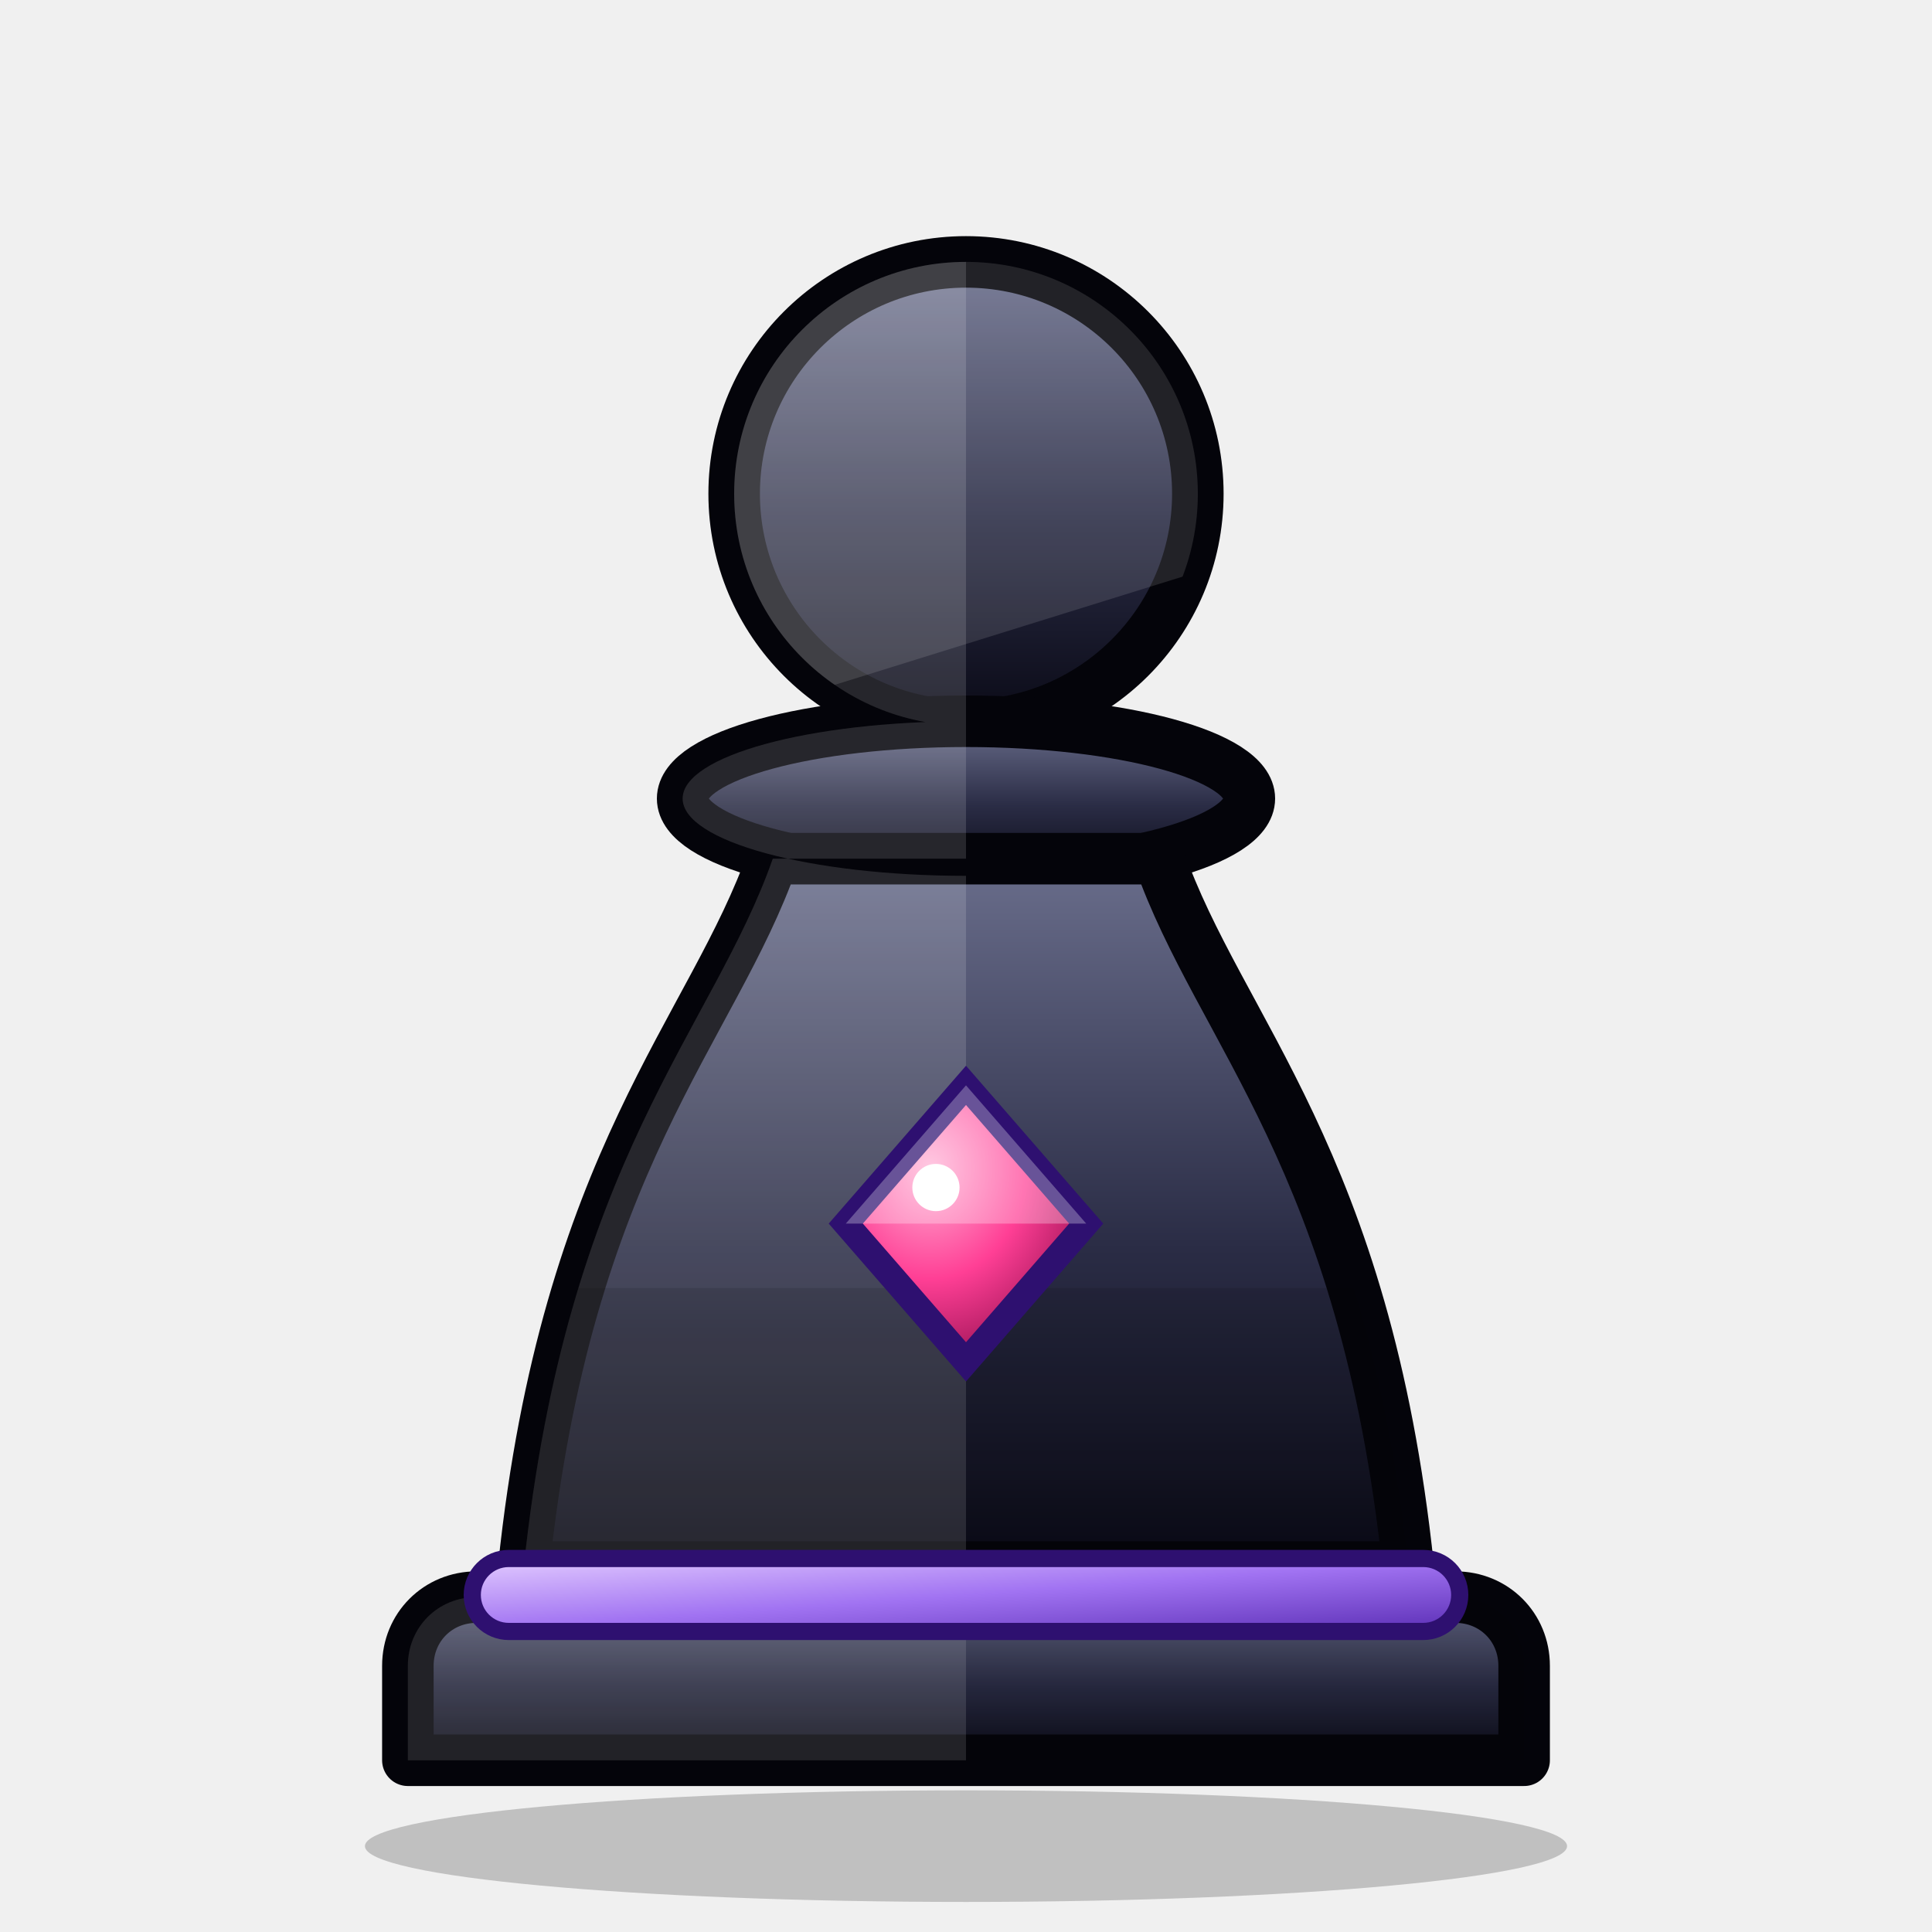
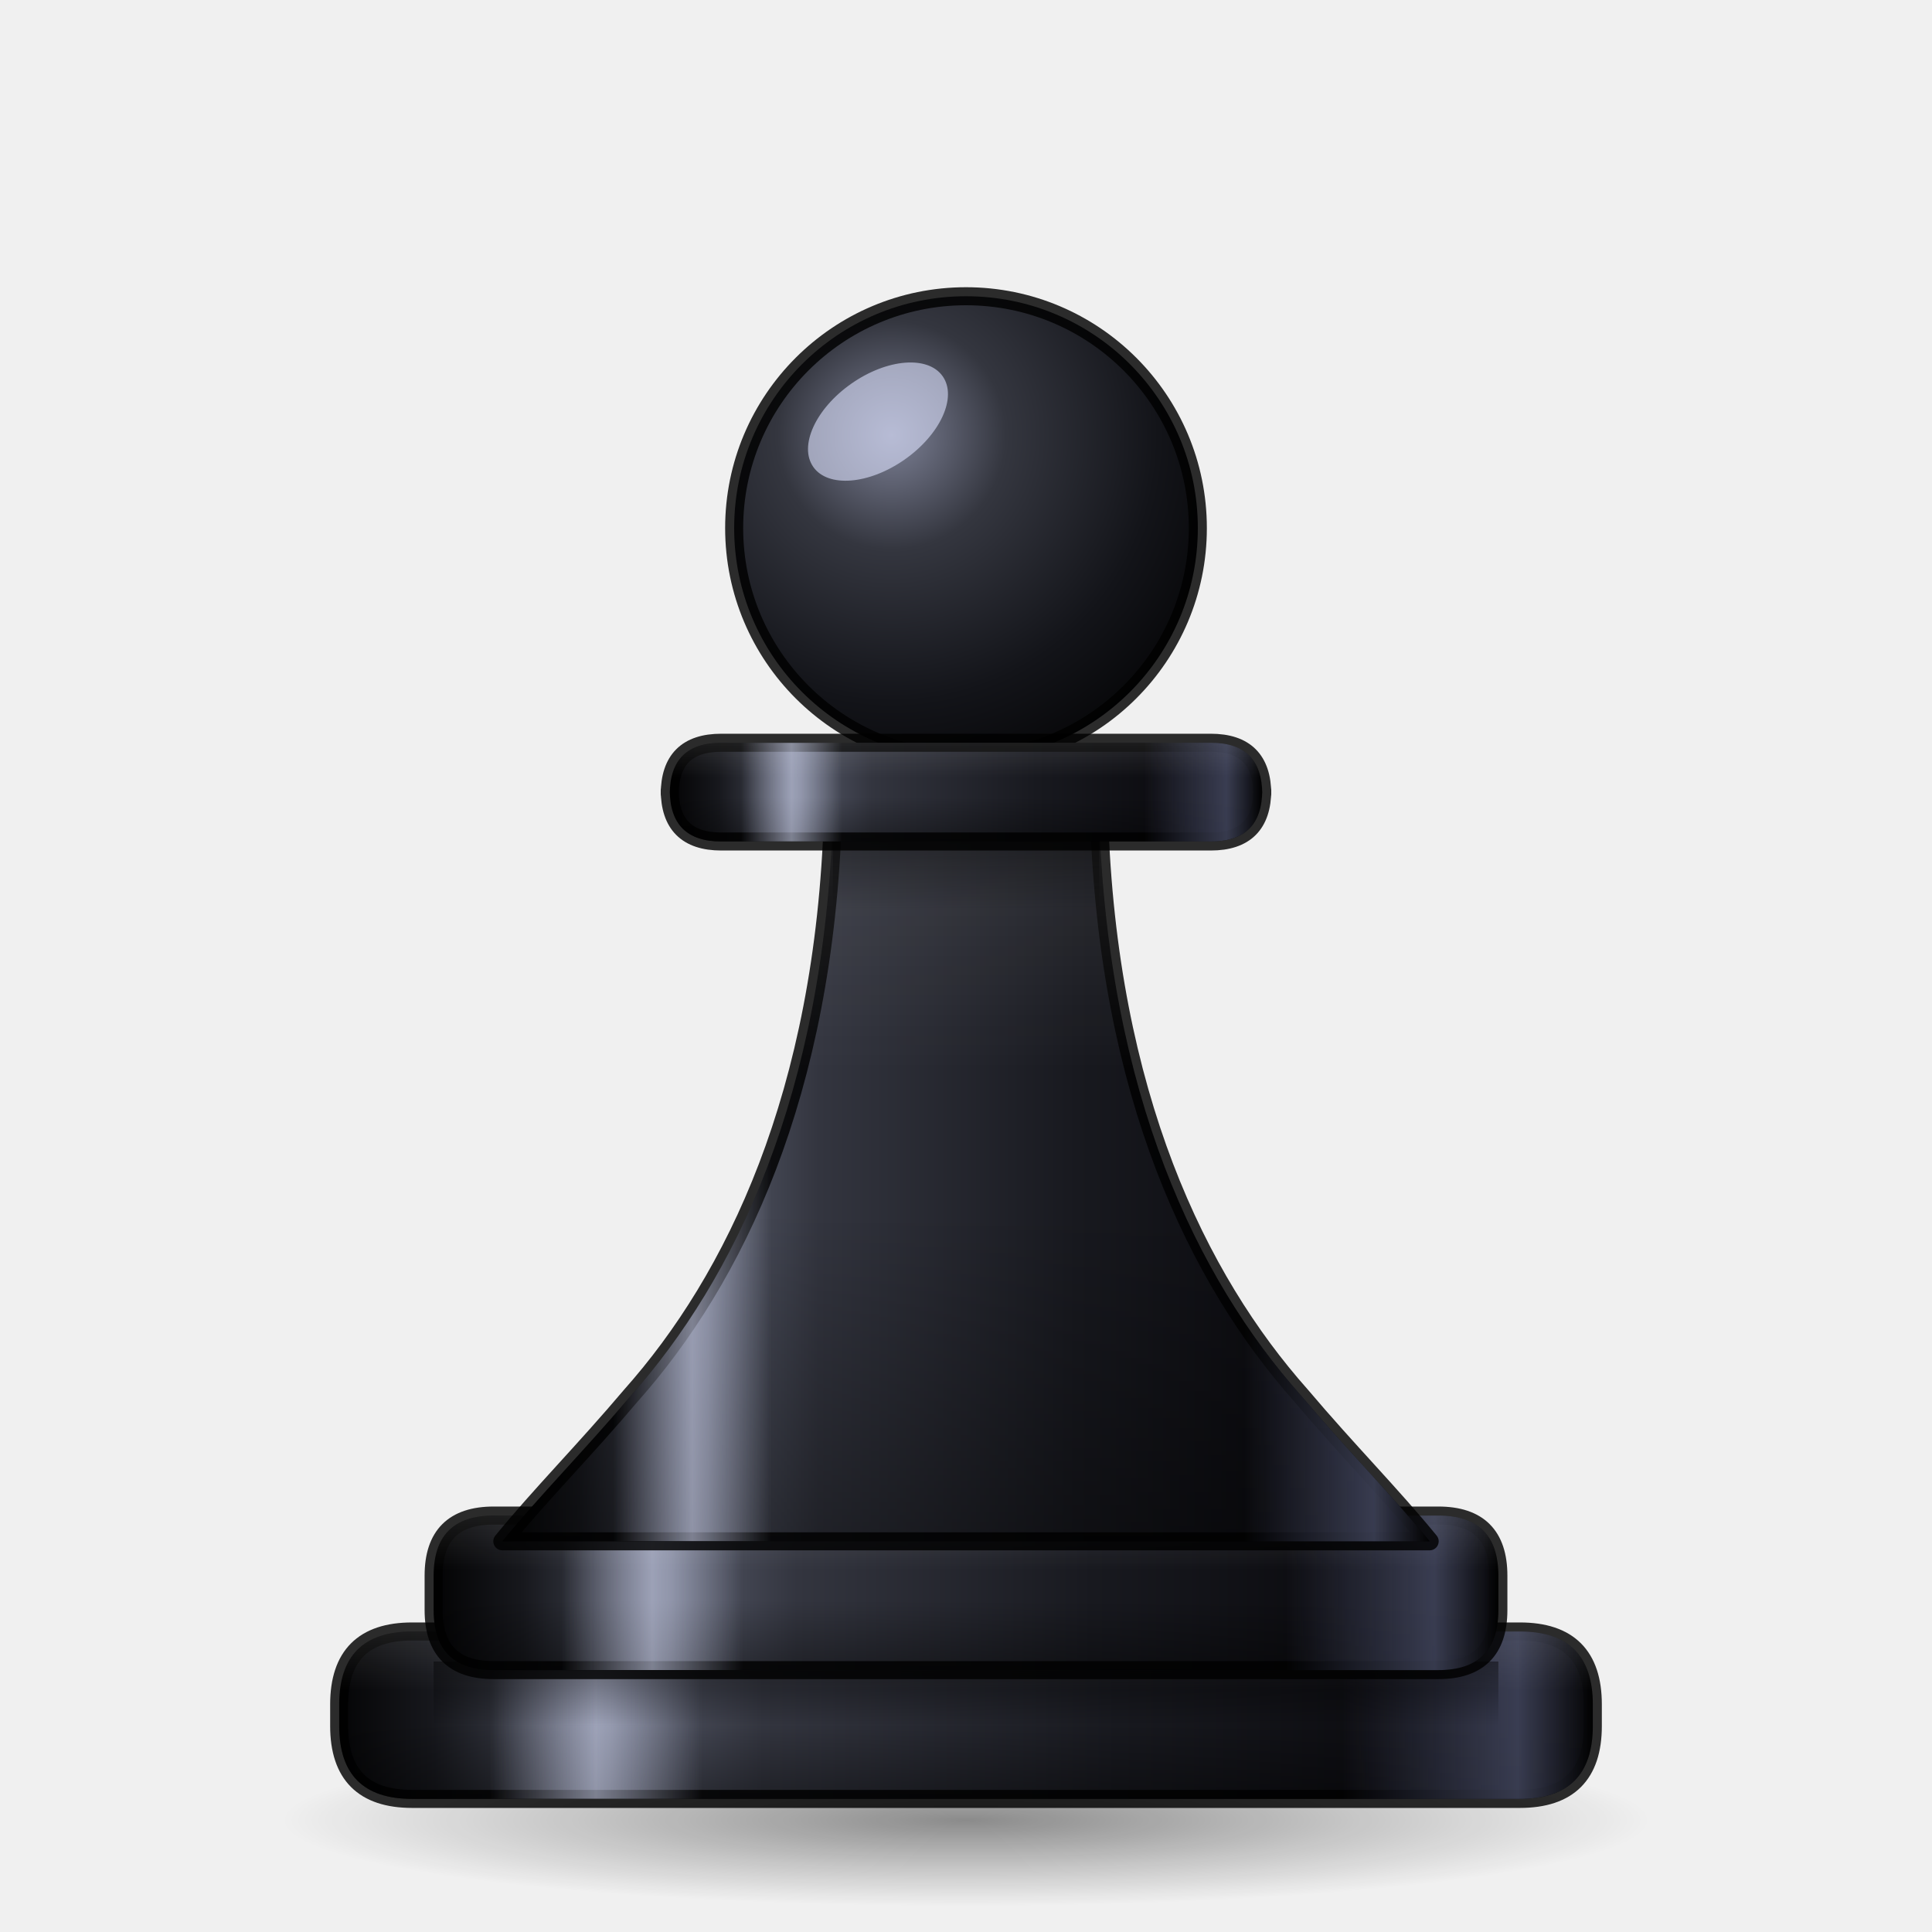
- <svg xmlns="http://www.w3.org/2000/svg" viewBox="0 0 45 45">
+ <svg xmlns="http://www.w3.org/2000/svg" xmlns:xlink="http://www.w3.org/1999/xlink" viewBox="0 0 45 45">
  <defs>
-     <linearGradient id="bB" x1="0" y1="0" x2="0" y2="1">
-       <stop offset="0" stop-color="#6A6E8C" />
-       <stop offset=".55" stop-color="#2A2C45" />
-       <stop offset="1" stop-color="#0A0A16" />
+     <linearGradient id="bpaCYL" x1="0" y1="0" x2="1" y2="0">
+       <stop offset="0" stop-color="#040405" />
+       <stop offset="0.08" stop-color="#17181D" />
+       <stop offset="0.22" stop-color="#555968" />
+       <stop offset="0.34" stop-color="#33353F" />
+       <stop offset="0.62" stop-color="#18191F" />
+       <stop offset="0.86" stop-color="#0B0B0F" />
+       <stop offset="1" stop-color="#030304" />
    </linearGradient>
-     <linearGradient id="bA" x1="0" y1="0" x2="1" y2="1">
-       <stop offset="0" stop-color="#E3CCFF" />
-       <stop offset=".5" stop-color="#A173F2" />
-       <stop offset="1" stop-color="#5B2EB5" />
+     <radialGradient id="bpaSPH" cx=".34" cy=".3" r=".82">
+       <stop offset="0" stop-color="#7D8196" />
+       <stop offset="0.3" stop-color="#34363F" />
+       <stop offset="0.7" stop-color="#131419" />
+       <stop offset="1" stop-color="#040405" />
+     </radialGradient>
+     <linearGradient id="bpaDIAG" x1="0" y1="0" x2="1" y2="1">
+       <stop offset="0" stop-color="#6D7185" />
+       <stop offset="0.3" stop-color="#383A45" />
+       <stop offset="0.65" stop-color="#17181E" />
+       <stop offset="1" stop-color="#050507" />
    </linearGradient>
-     <radialGradient id="bG" cx=".35" cy=".3" r=".8">
-       <stop offset="0" stop-color="#FFB3D6" />
-       <stop offset=".5" stop-color="#FF3F95" />
-       <stop offset="1" stop-color="#8A0B4A" />
+     <linearGradient id="bpaMANE" x1="0" y1="0" x2="1" y2="1">
+       <stop offset="0" stop-color="#454858" />
+       <stop offset="1" stop-color="#08080C" />
+     </linearGradient>
+     <linearGradient id="bpaVOV" x1="0" y1="0" x2="0" y2="1">
+       <stop offset="0" stop-color="#fff" stop-opacity="0.1" />
+       <stop offset=".35" stop-color="#fff" stop-opacity="0" />
+       <stop offset=".55" stop-color="#000" stop-opacity="0" />
+       <stop offset="1" stop-color="#000" stop-opacity="0.38" />
+     </linearGradient>
+     <linearGradient id="bpaSPEC" x1="0" y1="0" x2="1" y2="0">
+       <stop offset="0" stop-color="#DDE3FF" stop-opacity="0" />
+       <stop offset=".5" stop-color="#DDE3FF" stop-opacity="1" />
+       <stop offset="1" stop-color="#DDE3FF" stop-opacity="0" />
+     </linearGradient>
+     <linearGradient id="bpaRIM" x1="0" y1="0" x2="1" y2="0">
+       <stop offset="0" stop-color="#8D96C8" stop-opacity="0" />
+       <stop offset=".7" stop-color="#8D96C8" stop-opacity=".38" />
+       <stop offset="1" stop-color="#8D96C8" stop-opacity="0" />
+     </linearGradient>
+     <linearGradient id="bpaCRENEL" x1="0" y1="0" x2="1" y2="0">
+       <stop offset="0" stop-color="#040405" />
+       <stop offset="0.08" stop-color="#17181D" />
+       <stop offset="0.22" stop-color="#555968" />
+       <stop offset="0.34" stop-color="#33353F" />
+       <stop offset="0.62" stop-color="#18191F" />
+       <stop offset="0.86" stop-color="#0B0B0F" />
+       <stop offset="1" stop-color="#030304" />
+     </linearGradient>
+     <linearGradient id="bpaAO" x1="0" y1="0" x2="0" y2="1">
+       <stop offset="0" stop-color="#000" stop-opacity=".42" />
+       <stop offset="1" stop-color="#000" stop-opacity="0" />
+     </linearGradient>
+     <linearGradient id="bpaRSH" x1="0" y1="0" x2="1" y2="0">
+       <stop offset="0" stop-color="#000" stop-opacity="0" />
+       <stop offset="1" stop-color="#000" stop-opacity=".34" />
+     </linearGradient>
+     <radialGradient id="bpaSHD">
+       <stop offset="0" stop-color="#000" stop-opacity=".42" />
+       <stop offset=".6" stop-color="#000" stop-opacity=".16" />
+       <stop offset="1" stop-color="#000" stop-opacity="0" />
    </radialGradient>
-     <clipPath id="bC">
-       <circle cx="22.5" cy="11.5" r="5.4" />
-       <ellipse cx="22.5" cy="18.6" rx="6.6" ry="1.8" />
-       <path d="M18 20c-1.4 4-4.8 7-5.8 16.5h20.6C31.8 27 28.4 24 27 20z" />
-       <path d="M9.5 41h26v-2.2c0-.9-.7-1.6-1.6-1.6H11.1c-.9 0-1.6.7-1.6 1.6z" />
+     <radialGradient id="bpaHL">
+       <stop offset="0" stop-color="#DDE3FF" stop-opacity=".85" />
+       <stop offset="1" stop-color="#DDE3FF" stop-opacity="0" />
+     </radialGradient>
+     <path id="bpap1" d="M9.6 38H35.4Q37.1 38 37.1 39.7V40.2Q37.1 41.9 35.4 41.9H9.6Q7.9 41.9 7.9 40.2V39.7Q7.9 38 9.6 38Z" />
+     <clipPath id="kbpap1">
+       <use xlink:href="#bpap1" />
+     </clipPath>
+     <path id="bpap2" d="M11.5 35.3H33.5Q34.9 35.3 34.9 36.7V37.5Q34.9 38.9 33.5 38.9H11.5Q10.1 38.9 10.1 37.5V36.7Q10.1 35.3 11.5 35.3Z" />
+     <clipPath id="kbpap2">
+       <use xlink:href="#bpap2" />
+     </clipPath>
+     <path id="bpap3" d="M22.5 19L25.6 19C25.8 25.5 27.9 29.8 30.3 32.5C31.4 33.8 32.4 34.8 33.3 35.9L22.5 35.9L11.7 35.9C12.6 34.8 13.6 33.8 14.7 32.5C17.1 29.8 19.2 25.5 19.4 19L22.5 19Z" />
+     <clipPath id="kbpap3">
+       <use xlink:href="#bpap3" />
+     </clipPath>
+     <circle id="bpap4" cx="22.5" cy="12.3" r="5.4" />
+     <path id="bpap5" d="M16.8 17.3H28.2Q29.4 17.3 29.4 18.5V18.4Q29.4 19.6 28.2 19.6H16.8Q15.6 19.6 15.6 18.4V18.5Q15.6 17.3 16.8 17.3Z" />
+     <clipPath id="kbpap5">
+       <use xlink:href="#bpap5" />
    </clipPath>
  </defs>
-   <ellipse cx="22.5" cy="43" rx="14" ry="1.3" fill="#000" opacity=".2" />
-   <g fill="url(#bB)" stroke="#04040A" stroke-width="1.2" stroke-linejoin="round" stroke-linecap="round">
-     <circle cx="22.5" cy="11.5" r="5.4" />
-     <ellipse cx="22.5" cy="18.6" rx="6.6" ry="1.8" />
-     <path d="M18 20c-1.4 4-4.8 7-5.8 16.5h20.6C31.8 27 28.4 24 27 20z" />
-     <path d="M9.5 41h26v-2.2c0-.9-.7-1.6-1.6-1.6H11.1c-.9 0-1.6.7-1.6 1.6z" />
+   <ellipse cx="22.5" cy="42.4" rx="16" ry="2" fill="url(#bpaSHD)" />
+   <use xlink:href="#bpap1" fill="url(#bpaCYL)" stroke="#000000" stroke-width="0.42" stroke-opacity=".82" stroke-linejoin="round" />
+   <use xlink:href="#bpap1" fill="url(#bpaVOV)" />
+   <g clip-path="url(#kbpap1)">
+     <rect x="11.4" y="38" width="4.96" height="3.9" fill="url(#bpaSPEC)" opacity="0.55" />
+     <rect x="31.26" y="38" width="5.84" height="3.9" fill="url(#bpaRIM)" />
  </g>
-   <g clip-path="url(#bC)">
-     <rect x="0" y="0" width="22.5" height="45" fill="#fff" opacity="0.14" />
-     <rect x="0" y="30" width="45" height="15" fill="#000" opacity=".12" />
-     <path d="M0 0L45 0 45 8 0 22z" fill="#fff" opacity=".12" />
+   <rect x="10.1" y="38.7" width="24.8" height="1.5" fill="url(#bpaAO)" opacity="1" />
+   <use xlink:href="#bpap2" fill="url(#bpaCYL)" stroke="#000000" stroke-width="0.42" stroke-opacity=".82" stroke-linejoin="round" />
+   <use xlink:href="#bpap2" fill="url(#bpaVOV)" />
+   <g clip-path="url(#kbpap2)">
+     <rect x="13.08" y="35.3" width="4.22" height="3.6" fill="url(#bpaSPEC)" opacity="0.55" />
+     <rect x="29.94" y="35.3" width="4.96" height="3.6" fill="url(#bpaRIM)" />
  </g>
-   <rect x="11" y="36.3" width="23" height="1.7" rx=".85" fill="url(#bA)" stroke="#2E1070" stroke-width=".4" />
-   <path d="M22.5 25.28l2.8 3.22-2.8 3.22-2.8-3.22z" fill="url(#bG)" stroke="#2E1070" stroke-width=".6" />
-   <path d="M22.5 25.28l2.8 3.22h-5.6z" fill="#fff" opacity=".28" />
-   <circle cx="21.8" cy="27.66" r=".55" fill="#fff" />
+   <use xlink:href="#bpap3" fill="url(#bpaCYL)" stroke="#000000" stroke-width="0.42" stroke-opacity=".82" stroke-linejoin="round" />
+   <use xlink:href="#bpap3" fill="url(#bpaVOV)" />
+   <g clip-path="url(#kbpap3)">
+     <rect x="14.29" y="19" width="3.67" height="16.9" fill="url(#bpaSPEC)" opacity="0.55" />
+     <rect x="28.98" y="19" width="4.32" height="16.9" fill="url(#bpaRIM)" />
+   </g>
+   <use xlink:href="#bpap4" fill="url(#bpaSPH)" stroke="#000000" stroke-width=".42" stroke-opacity=".82" />
+   <ellipse cx="20.45" cy="9.82" rx="1.84" ry="1.08" transform="rotate(-35 20.45 9.82)" fill="#DDE3FF" opacity="0.6" />
+   <rect x="19.4" y="19.4" width="6.2" height="1.8" fill="url(#bpaAO)" opacity="1" />
+   <use xlink:href="#bpap5" fill="url(#bpaCYL)" stroke="#000000" stroke-width="0.42" stroke-opacity=".82" stroke-linejoin="round" />
+   <use xlink:href="#bpap5" fill="url(#bpaVOV)" />
+   <g clip-path="url(#kbpap5)">
+     <rect x="17.26" y="17.3" width="2.35" height="2.3" fill="url(#bpaSPEC)" opacity="0.55" />
+     <rect x="26.64" y="17.3" width="2.76" height="2.3" fill="url(#bpaRIM)" />
+   </g>
</svg>
